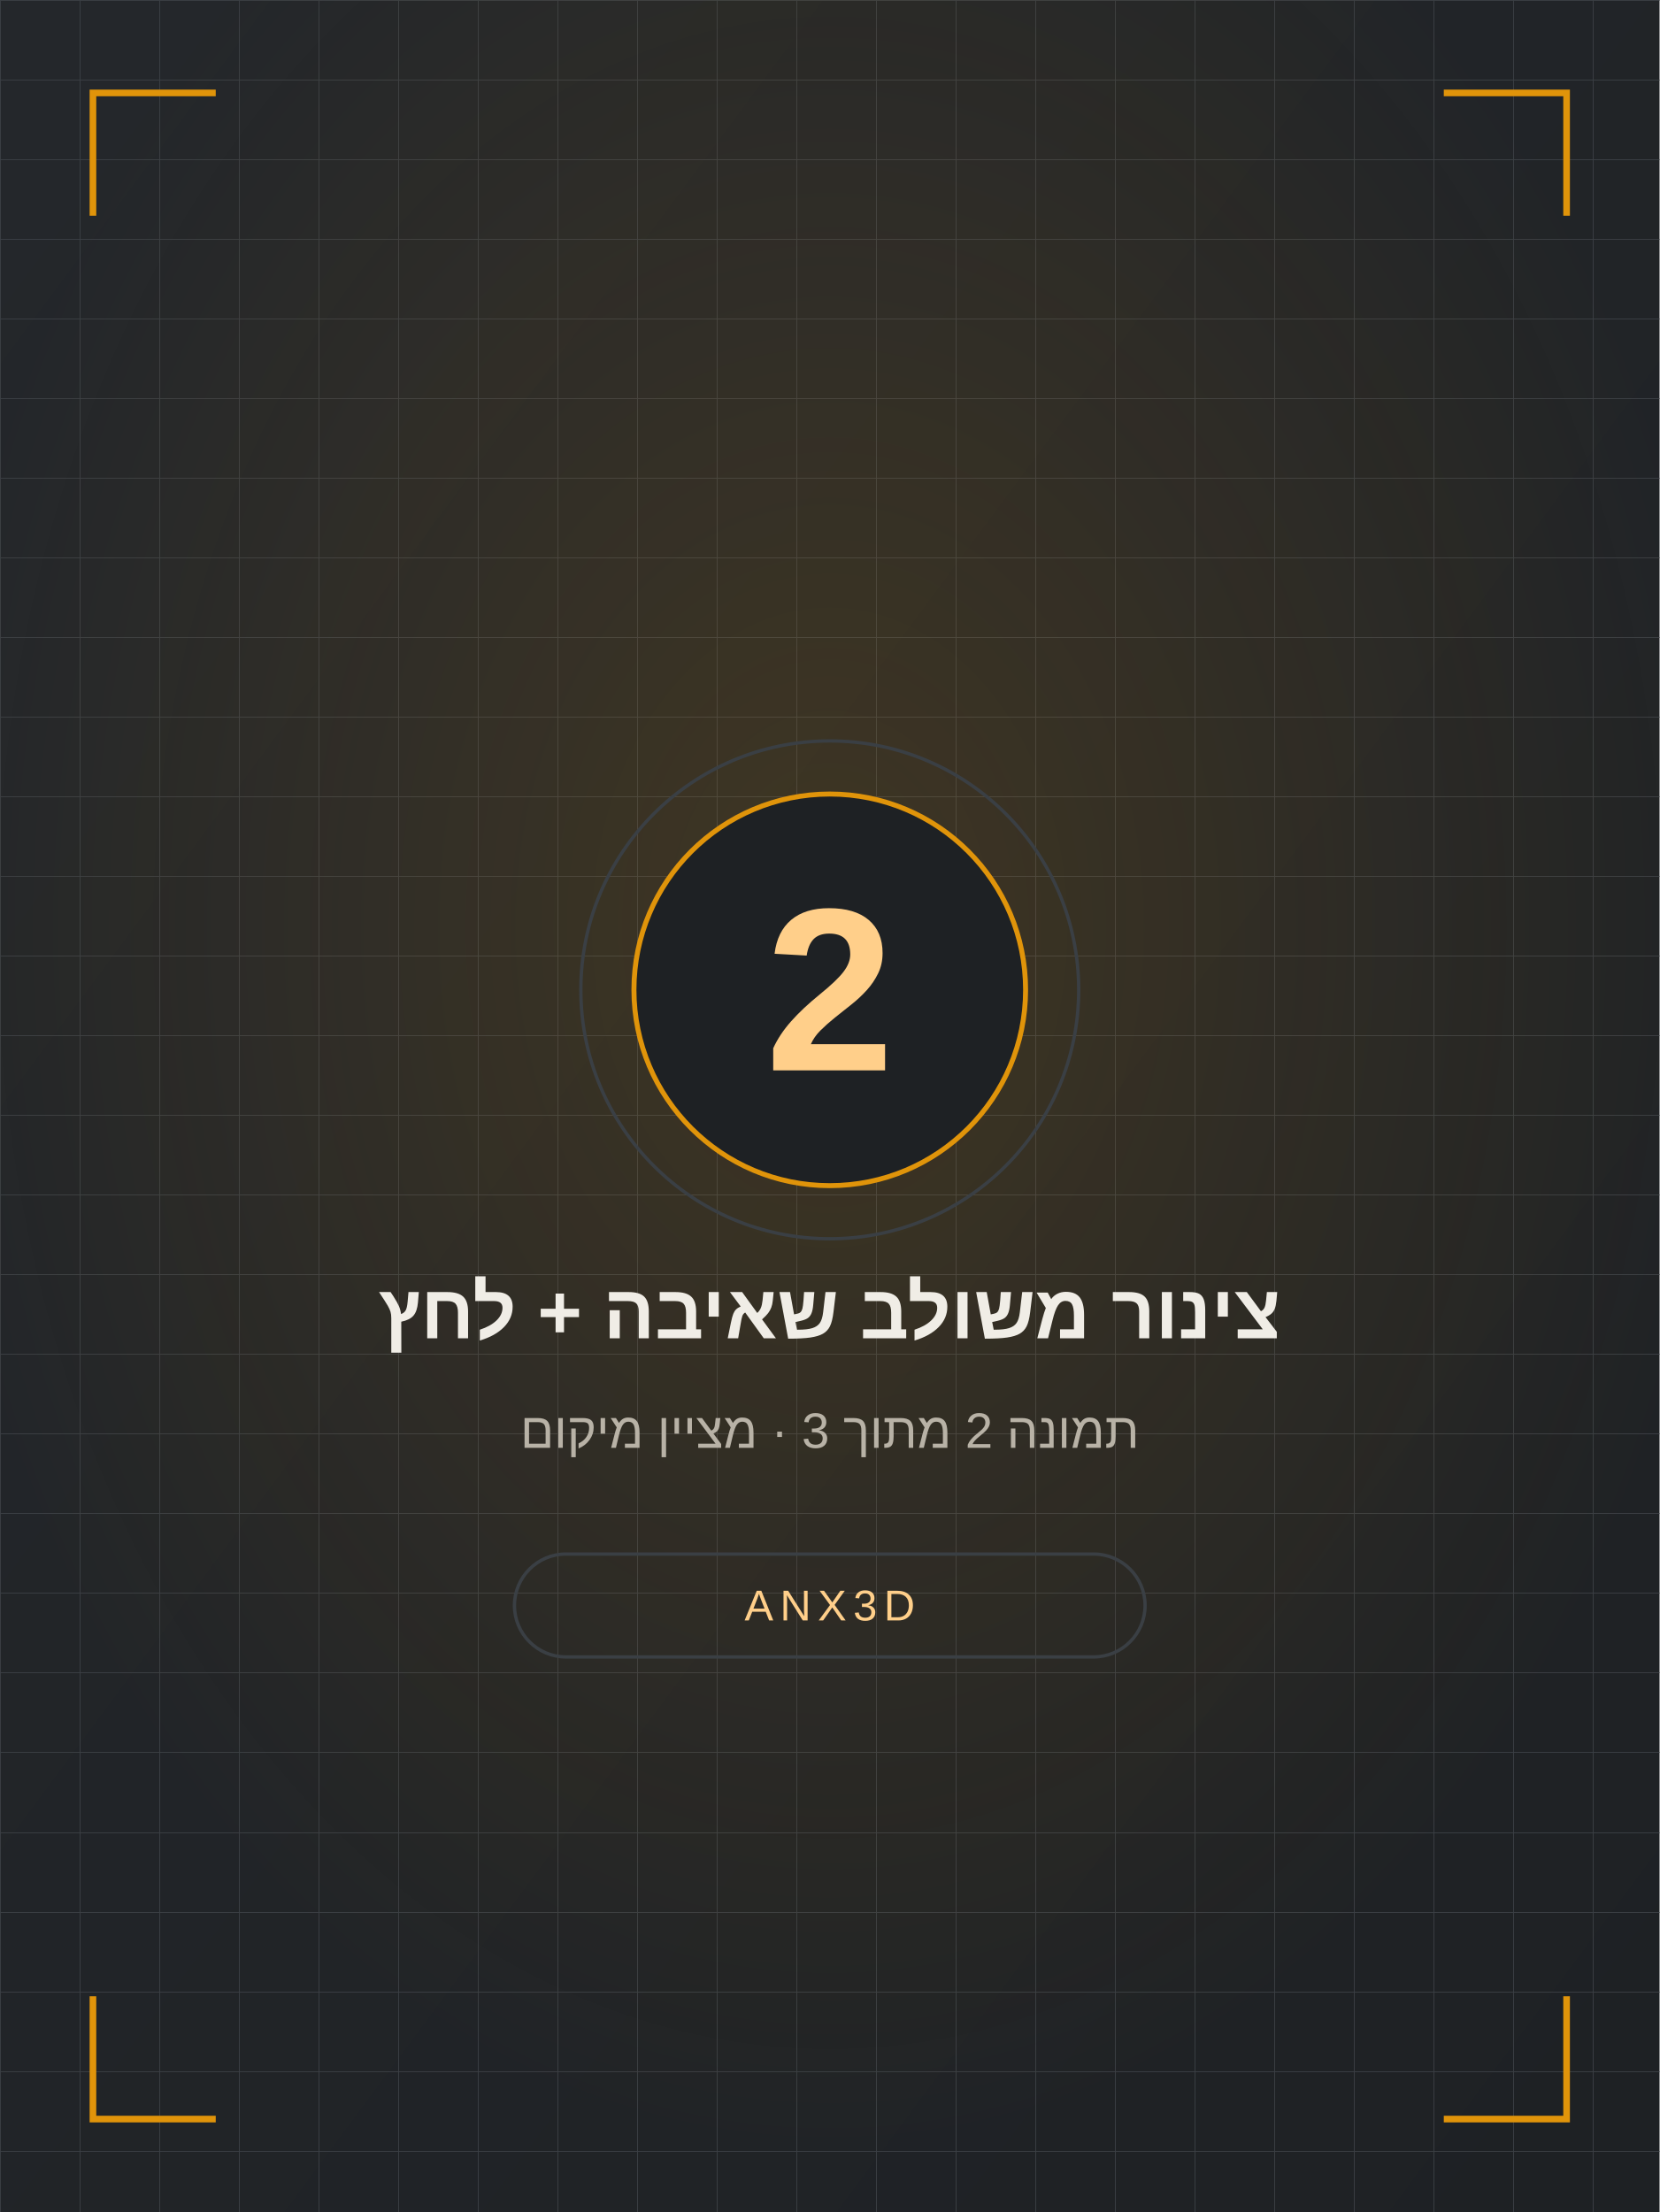
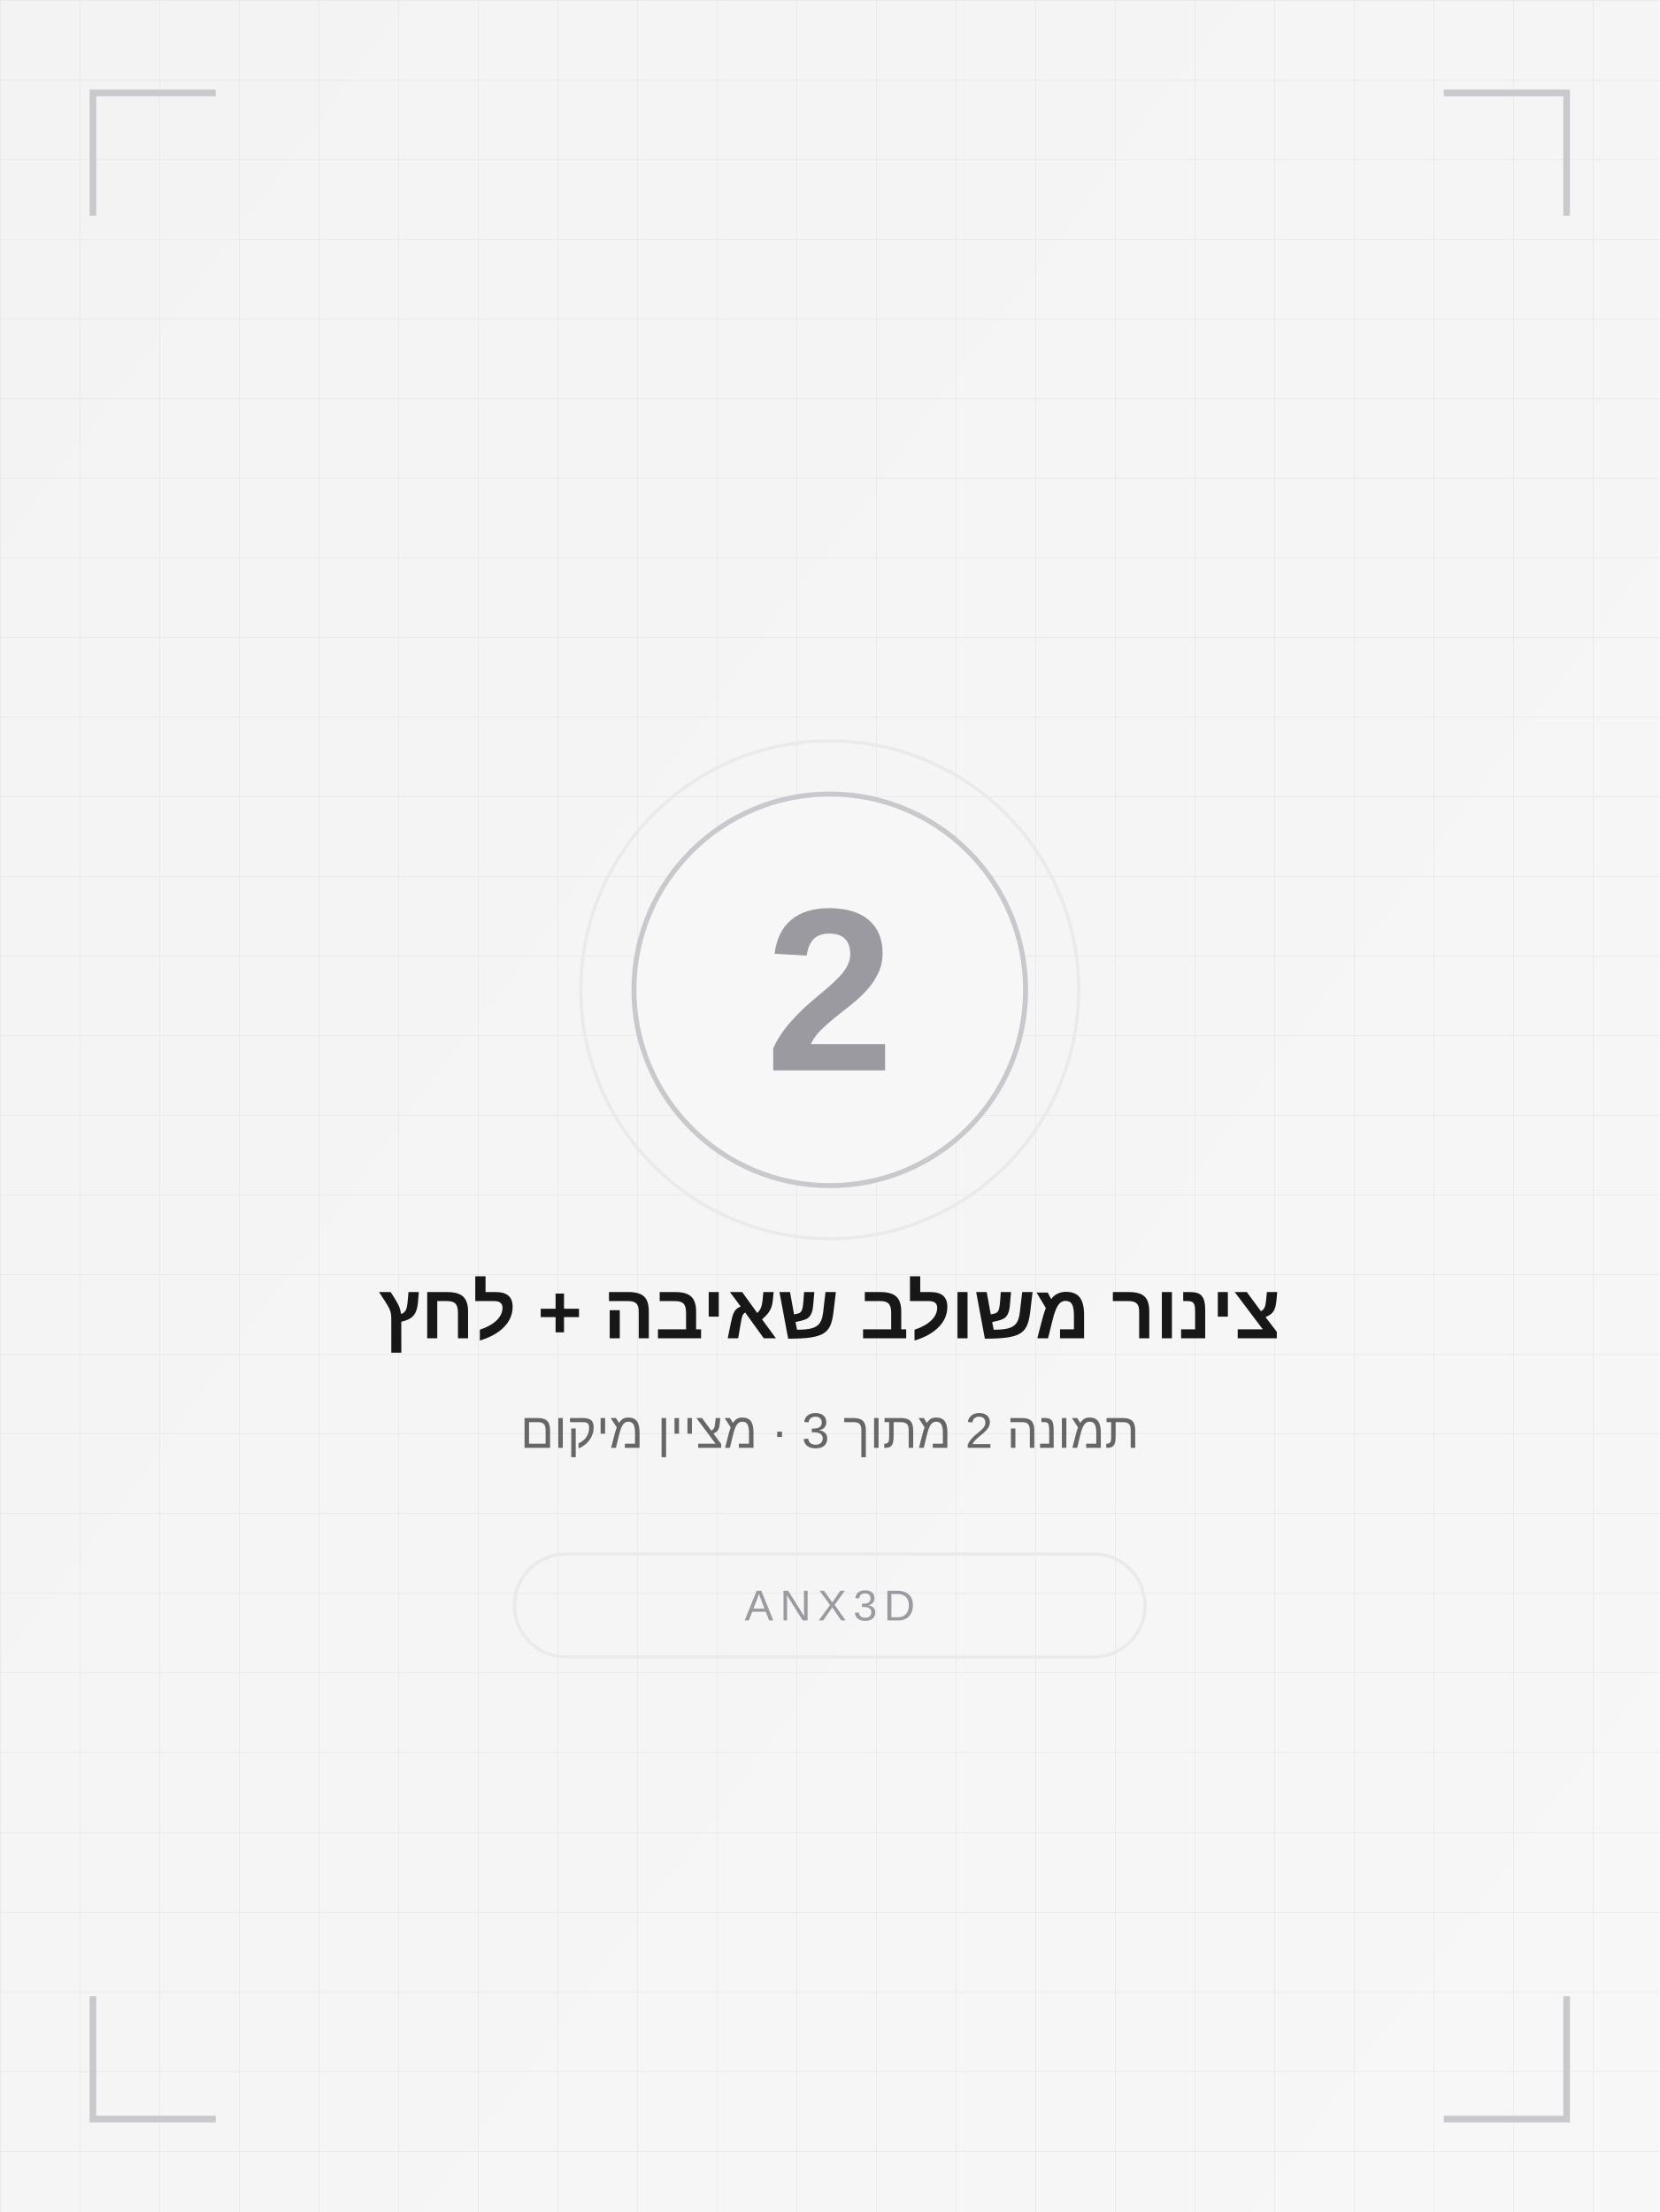
<svg xmlns="http://www.w3.org/2000/svg" width="1000" height="1333" viewBox="0 0 1000 1333" role="img" aria-label="צינור משולב שאיבה + לחץ — תמונה 2 מתוך 3 (מציין מיקום)">
  <defs>
    <linearGradient id="bg" x1="0" y1="0" x2="1" y2="1">
-       <stop offset="0%" stop-color="#24272b" />
-       <stop offset="100%" stop-color="#1e2124" />
+       <stop offset="0%" stop-color="#f3f3f4" />
+       <stop offset="100%" stop-color="#f7f7f8" />
    </linearGradient>
    <pattern id="grid" width="48" height="48" patternUnits="userSpaceOnUse">
-       <path d="M48 0H0V48" fill="none" stroke="#3a3f44" stroke-width="1" />
+       <path d="M48 0H0V48" fill="none" stroke="#eaeaec" stroke-width="1" />
    </pattern>
    <radialGradient id="glow" cx="50%" cy="42%" r="55%">
-       <stop offset="0%" stop-color="#e0940a" stop-opacity="0.16" />
-       <stop offset="100%" stop-color="#e0940a" stop-opacity="0" />
+       <stop offset="0%" stop-color="#c8c8cd" stop-opacity="0" />
+       <stop offset="100%" stop-color="#c8c8cd" stop-opacity="0" />
    </radialGradient>
  </defs>
  <rect width="1000" height="1333" fill="url(#bg)" />
  <rect width="1000" height="1333" fill="url(#grid)" />
  <rect width="1000" height="1333" fill="url(#glow)" />
-   <path d="M56 128V56h72" fill="none" stroke="#e0940a" stroke-width="4" stroke-linecap="square" />
-   <path d="M872 56h72v72" fill="none" stroke="#e0940a" stroke-width="4" stroke-linecap="square" />
-   <path d="M944 1205v72h-72" fill="none" stroke="#e0940a" stroke-width="4" stroke-linecap="square" />
-   <path d="M128 1277H56v-72" fill="none" stroke="#e0940a" stroke-width="4" stroke-linecap="square" />
-   <circle cx="500" cy="596.5" r="150" fill="none" stroke="#3a3f44" stroke-width="2" />
-   <circle cx="500" cy="596.5" r="118" fill="#1e2124" stroke="#e0940a" stroke-width="3" />
-   <text x="500" y="596.5" text-anchor="middle" dominant-baseline="central" font-family="Heebo, Arial, sans-serif" font-size="140" font-weight="700" fill="#ffcf8a">2</text>
-   <text x="500" y="806.5" text-anchor="middle" direction="rtl" font-family="Heebo, Arial, sans-serif" font-size="46" font-weight="700" fill="#f0ede6">צינור משולב שאיבה + לחץ</text>
-   <text x="500" y="872.5" text-anchor="middle" direction="rtl" font-family="Heebo, Arial, sans-serif" font-size="30" fill="#b8b2a6">תמונה 2 מתוך 3 · מציין מיקום</text>
-   <rect x="310" y="936.5" width="380" height="62" rx="31" fill="none" stroke="#3a3f44" stroke-width="2" />
-   <text x="500" y="967.5" text-anchor="middle" dominant-baseline="central" font-family="Heebo, Arial, sans-serif" font-size="26" letter-spacing="4" fill="#ffcf8a">ANX3D</text>
+   <path d="M56 128V56h72" fill="none" stroke="#c8c8cd" stroke-width="4" stroke-linecap="square" />
+   <path d="M872 56h72v72" fill="none" stroke="#c8c8cd" stroke-width="4" stroke-linecap="square" />
+   <path d="M944 1205v72h-72" fill="none" stroke="#c8c8cd" stroke-width="4" stroke-linecap="square" />
+   <path d="M128 1277H56v-72" fill="none" stroke="#c8c8cd" stroke-width="4" stroke-linecap="square" />
+   <circle cx="500" cy="596.5" r="150" fill="none" stroke="#eaeaec" stroke-width="2" />
+   <circle cx="500" cy="596.5" r="118" fill="#f7f7f8" stroke="#c8c8cd" stroke-width="3" />
+   <text x="500" y="596.5" text-anchor="middle" dominant-baseline="central" font-family="Heebo, Arial, sans-serif" font-size="140" font-weight="700" fill="#9a9aa0">2</text>
+   <text x="500" y="806.5" text-anchor="middle" direction="rtl" font-family="Heebo, Arial, sans-serif" font-size="46" font-weight="700" fill="#171717">צינור משולב שאיבה + לחץ</text>
+   <text x="500" y="872.5" text-anchor="middle" direction="rtl" font-family="Heebo, Arial, sans-serif" font-size="30" fill="#666666">תמונה 2 מתוך 3 · מציין מיקום</text>
+   <rect x="310" y="936.5" width="380" height="62" rx="31" fill="none" stroke="#eaeaec" stroke-width="2" />
+   <text x="500" y="967.5" text-anchor="middle" dominant-baseline="central" font-family="Heebo, Arial, sans-serif" font-size="26" letter-spacing="4" fill="#9a9aa0">ANX3D</text>
</svg>
